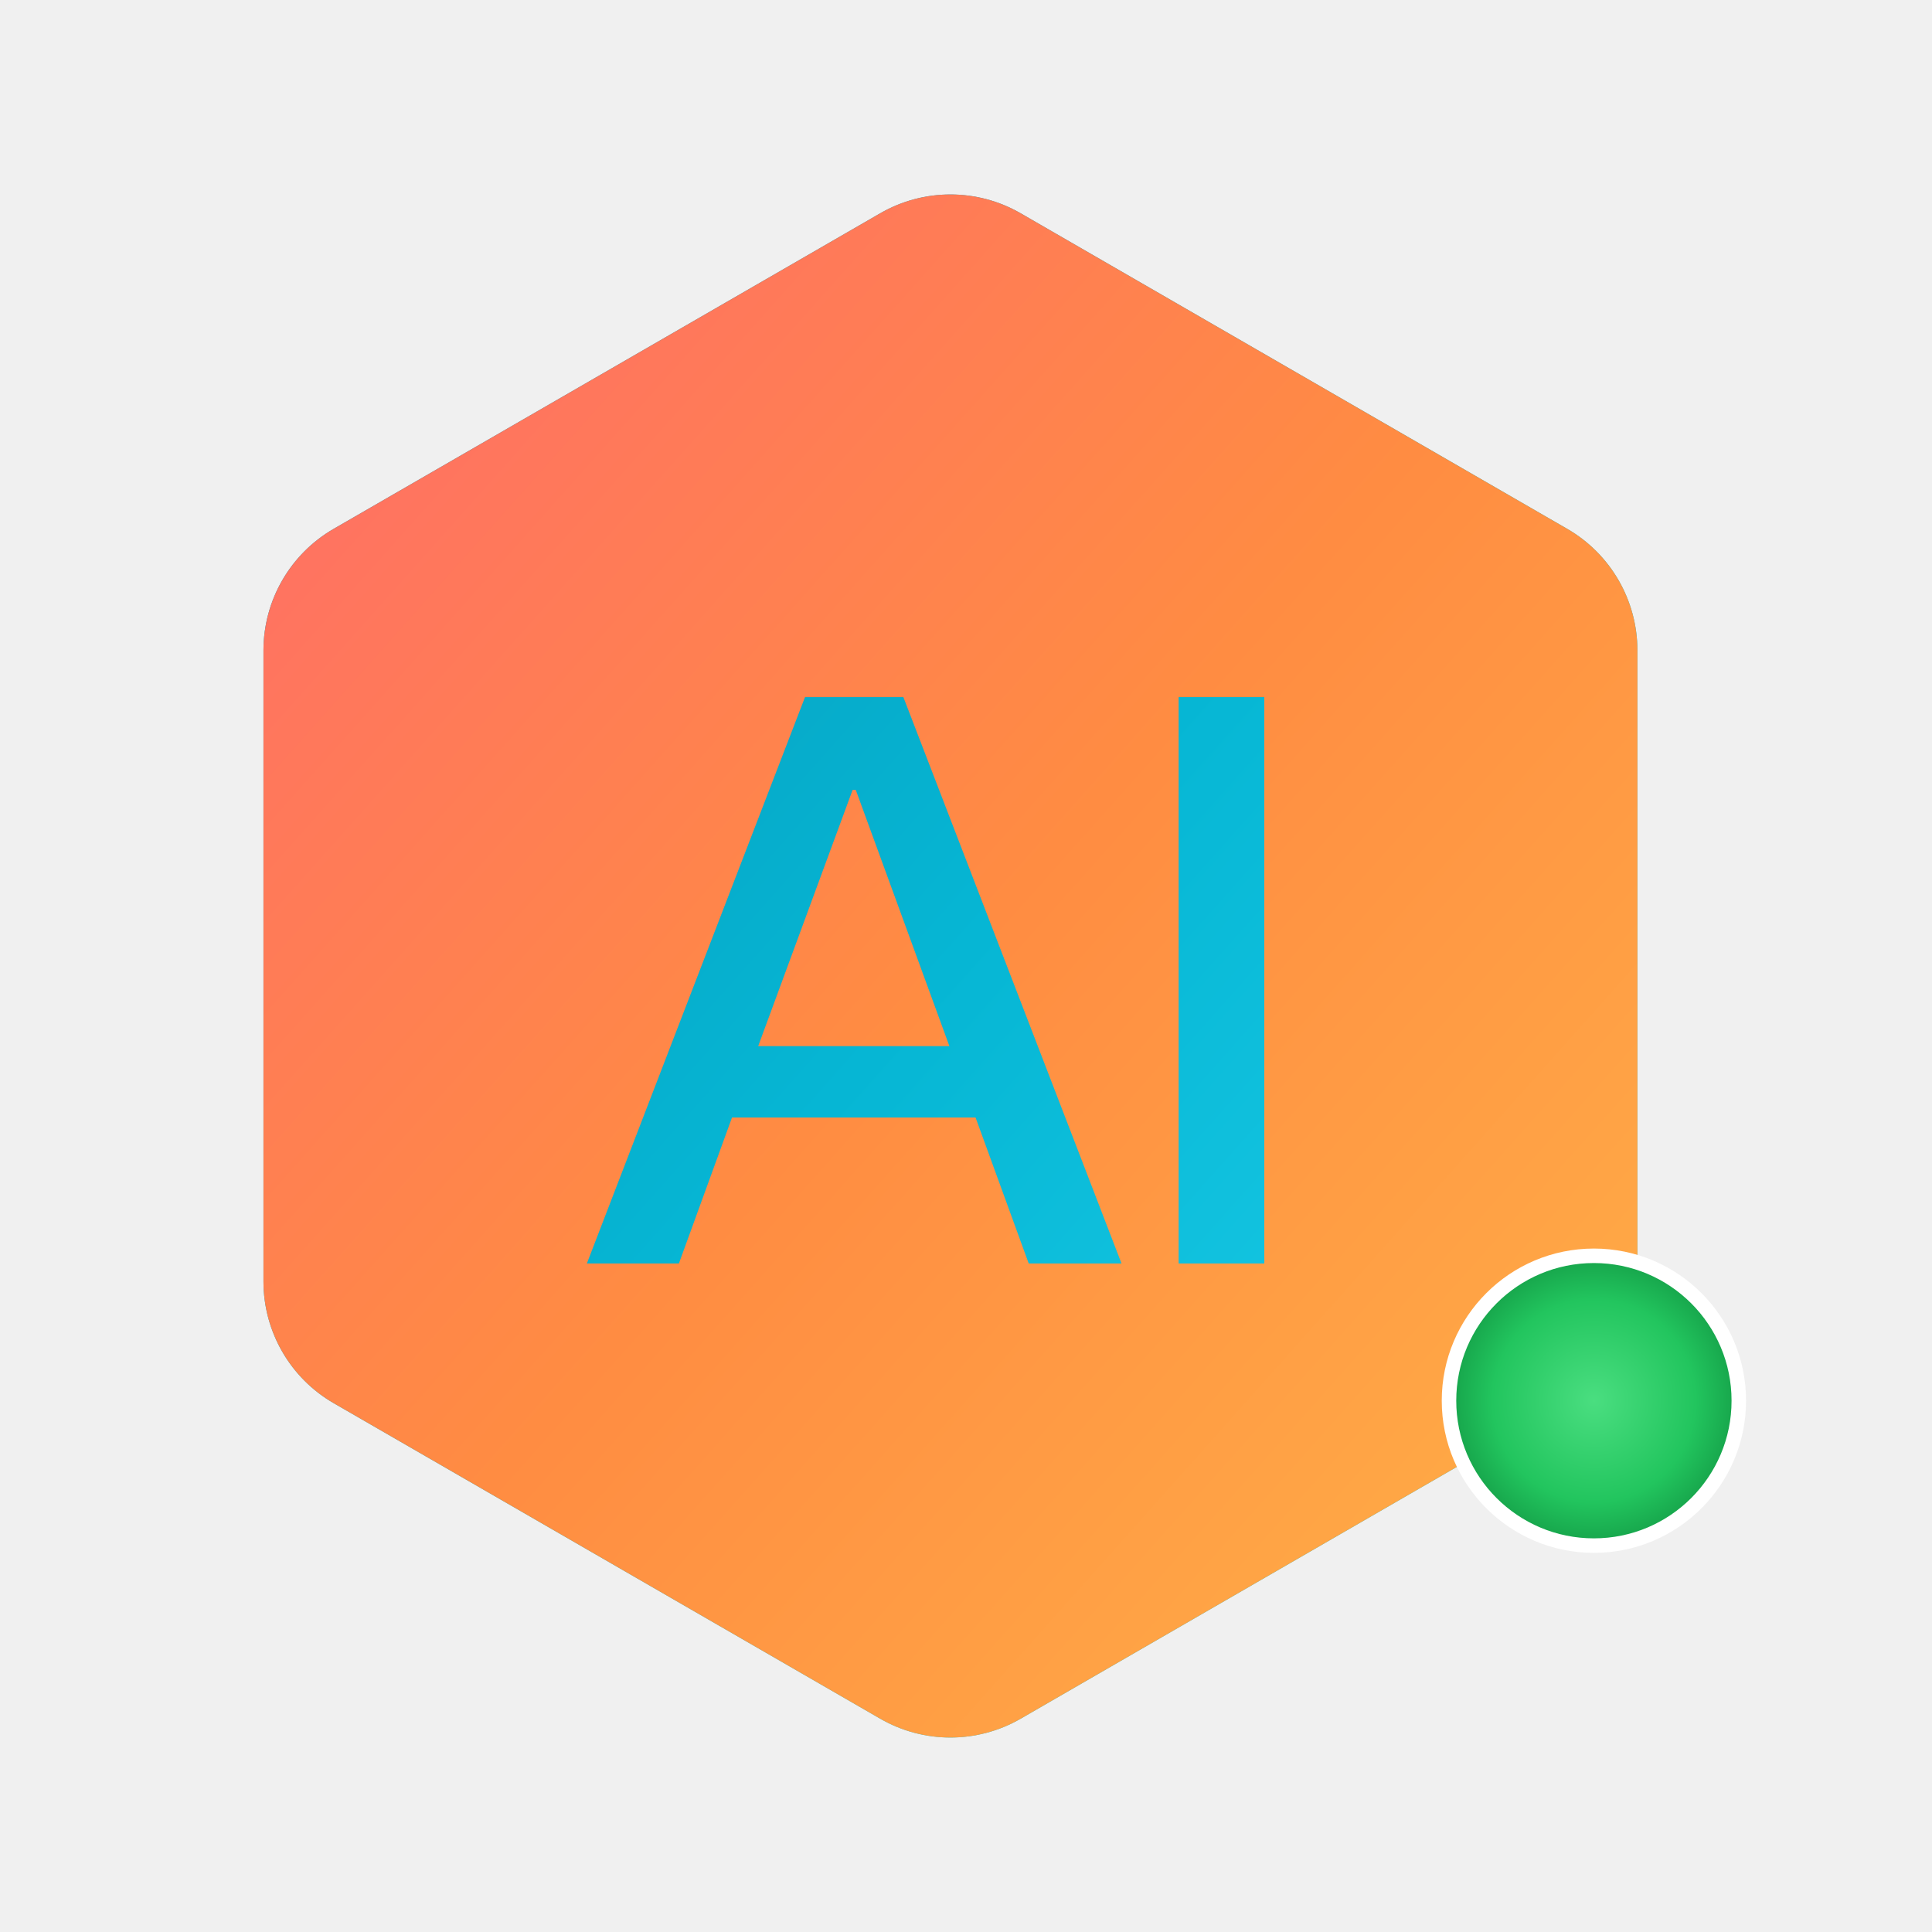
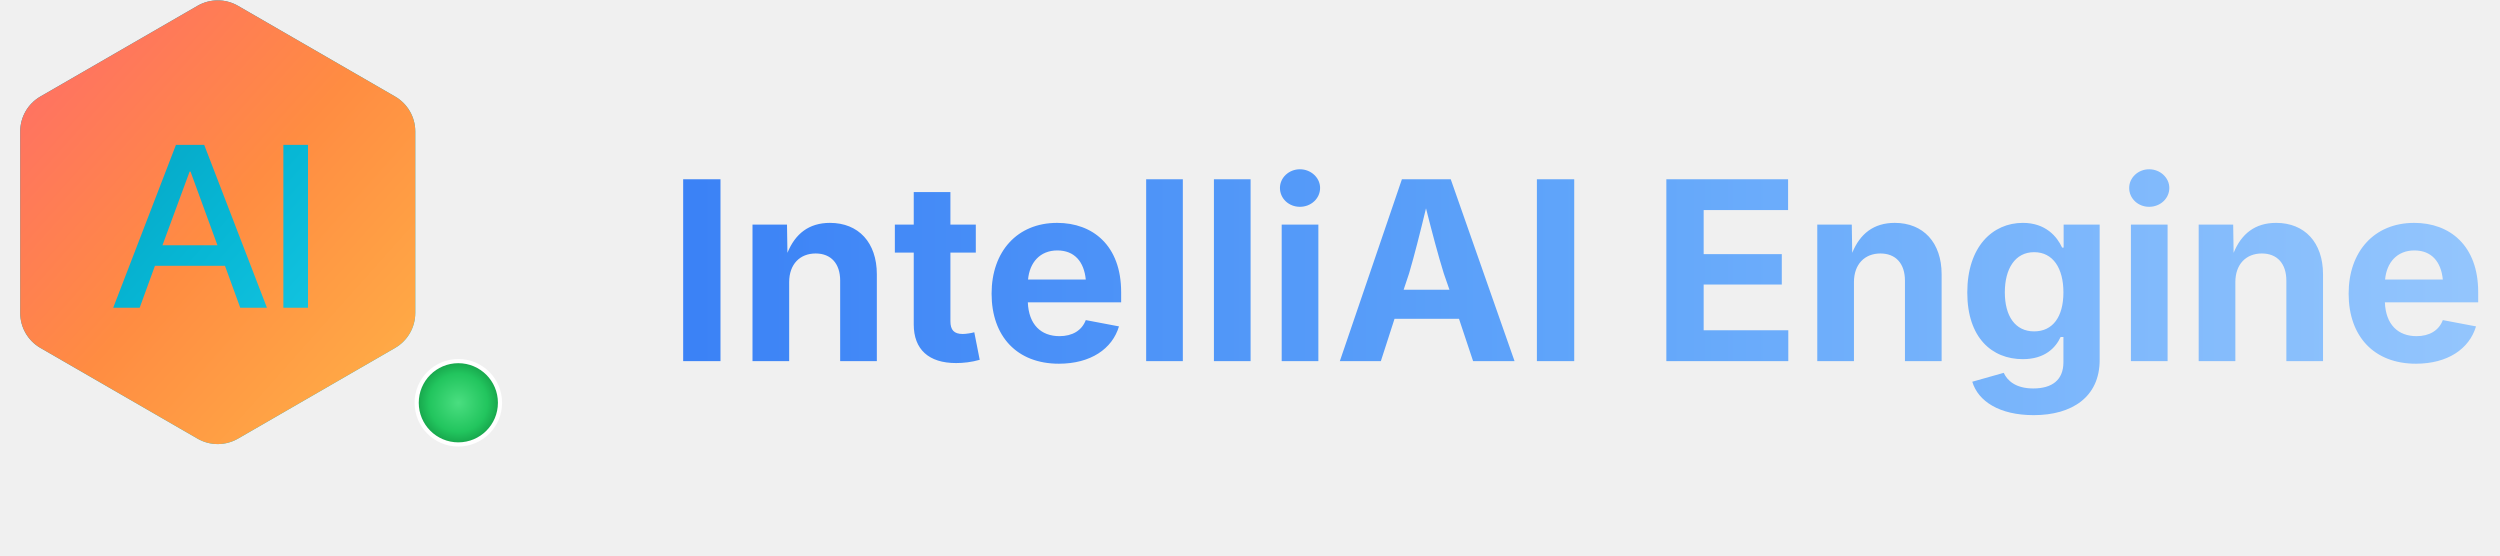
- <svg xmlns="http://www.w3.org/2000/svg" class="icon" viewBox="0 0 40 40" version="1.1" width="40" height="40">
+ <svg xmlns="http://www.w3.org/2000/svg" class="logo" viewBox="0 0 180 40" version="1.1" width="180" height="40">
  <defs>
-     <linearGradient id="warmGradient" x1="0%" y1="0%" x2="100%" y2="100%">
+     <linearGradient id="warmGradientLogo" x1="0%" y1="0%" x2="100%" y2="100%">
      <stop offset="0%" style="stop-color:#FF6B6B;stop-opacity:1" />
      <stop offset="50%" style="stop-color:#FF8C42;stop-opacity:1" />
      <stop offset="100%" style="stop-color:#FFB347;stop-opacity:1" />
    </linearGradient>
-     <linearGradient id="coolGradient" x1="0%" y1="0%" x2="100%" y2="100%">
+     <linearGradient id="coolGradientLogo" x1="0%" y1="0%" x2="100%" y2="100%">
      <stop offset="0%" style="stop-color:#0891B2;stop-opacity:1" />
      <stop offset="50%" style="stop-color:#06B6D4;stop-opacity:1" />
      <stop offset="100%" style="stop-color:#22D3EE;stop-opacity:1" />
    </linearGradient>
-     <radialGradient id="dotGradient" cx="50%" cy="50%" r="50%">
+     <radialGradient id="dotGradientLogo" cx="50%" cy="50%" r="50%">
      <stop offset="0%" style="stop-color:#4ADE80;stop-opacity:1" />
      <stop offset="70%" style="stop-color:#22C55E;stop-opacity:1" />
      <stop offset="100%" style="stop-color:#16A34A;stop-opacity:1" />
    </radialGradient>
+     <linearGradient id="textGradientLogo" x1="0%" y1="0%" x2="100%" y2="0%">
+       <stop offset="0%" style="stop-color:#3B82F6;stop-opacity:1" />
+       <stop offset="50%" style="stop-color:#60A5FA;stop-opacity:1" />
+       <stop offset="100%" style="stop-color:#93C5FD;stop-opacity:1" />
+     </linearGradient>
  </defs>
-   <g transform="translate(4, 4) scale(0.03125)">
-     <path d="M548.236 13.312l362.054 209.036a93.091 93.091 0 0 1 46.545 80.617v418.071a93.091 93.091 0 0 1-46.545 80.617l-362.054 209.036a93.091 93.091 0 0 1-93.091 0L93.091 801.652a93.091 93.091 0 0 1-46.545-80.617V302.964a93.091 93.091 0 0 1 46.545-80.617L455.145 13.312a93.091 93.091 0 0 1 93.091 0z" fill="url(#coolGradient)" />
-     <path d="M548.236 13.312l362.054 209.036a93.091 93.091 0 0 1 46.545 80.617v418.071a93.091 93.091 0 0 1-46.545 80.617l-362.054 209.036a93.091 93.091 0 0 1-93.091 0L93.091 801.652a93.091 93.091 0 0 1-46.545-80.617V302.964a93.091 93.091 0 0 1 46.545-80.617L455.145 13.312a93.091 93.091 0 0 1 93.091 0z m-142.895 320.535l-144.524 375.226h60.975l35.188-96.698h161.35l35.212 96.698h61.487l-144.524-375.226h-65.164z m-31.023 231.238l62.557-169.751h2.095l62.022 169.751h-126.673z m278.551-231.238v375.226h56.762V333.847h-56.762z" fill="url(#warmGradient)" fill-rule="evenodd" />
+   <g transform="translate(0, 0) scale(0.03125)">
+     <path d="M548.236 13.312l362.054 209.036a93.091 93.091 0 0 1 46.545 80.617v418.071a93.091 93.091 0 0 1-46.545 80.617l-362.054 209.036a93.091 93.091 0 0 1-93.091 0L93.091 801.652a93.091 93.091 0 0 1-46.545-80.617V302.964a93.091 93.091 0 0 1 46.545-80.617L455.145 13.312a93.091 93.091 0 0 1 93.091 0z" fill="url(#coolGradientLogo)" />
+     <path d="M548.236 13.312l362.054 209.036a93.091 93.091 0 0 1 46.545 80.617v418.071a93.091 93.091 0 0 1-46.545 80.617l-362.054 209.036a93.091 93.091 0 0 1-93.091 0L93.091 801.652a93.091 93.091 0 0 1-46.545-80.617V302.964a93.091 93.091 0 0 1 46.545-80.617L455.145 13.312a93.091 93.091 0 0 1 93.091 0z m-142.895 320.535l-144.524 375.226h60.975l35.188-96.698h161.35l35.212 96.698h61.487l-144.524-375.226h-65.164z m-31.023 231.238l62.557-169.751h2.095l62.022 169.751h-126.673z m278.551-231.238v375.226h56.762V333.847h-56.762z" fill="url(#warmGradientLogo)" fill-rule="evenodd" />
  </g>
-   <circle cx="33" cy="29" r="3.0" fill="url(#dotGradient)" stroke="#FFFFFF" stroke-width="0.3" />
+   <circle cx="33" cy="29" r="3.0" fill="url(#dotGradientLogo)" stroke="#FFFFFF" stroke-width="0.3" />
+   <text x="48" y="26" font-family="Inter, -apple-system, BlinkMacSystemFont, 'Segoe UI', sans-serif" font-size="18" font-weight="700" fill="url(#textGradientLogo)">IntelliAI Engine
+     </text>
</svg>
